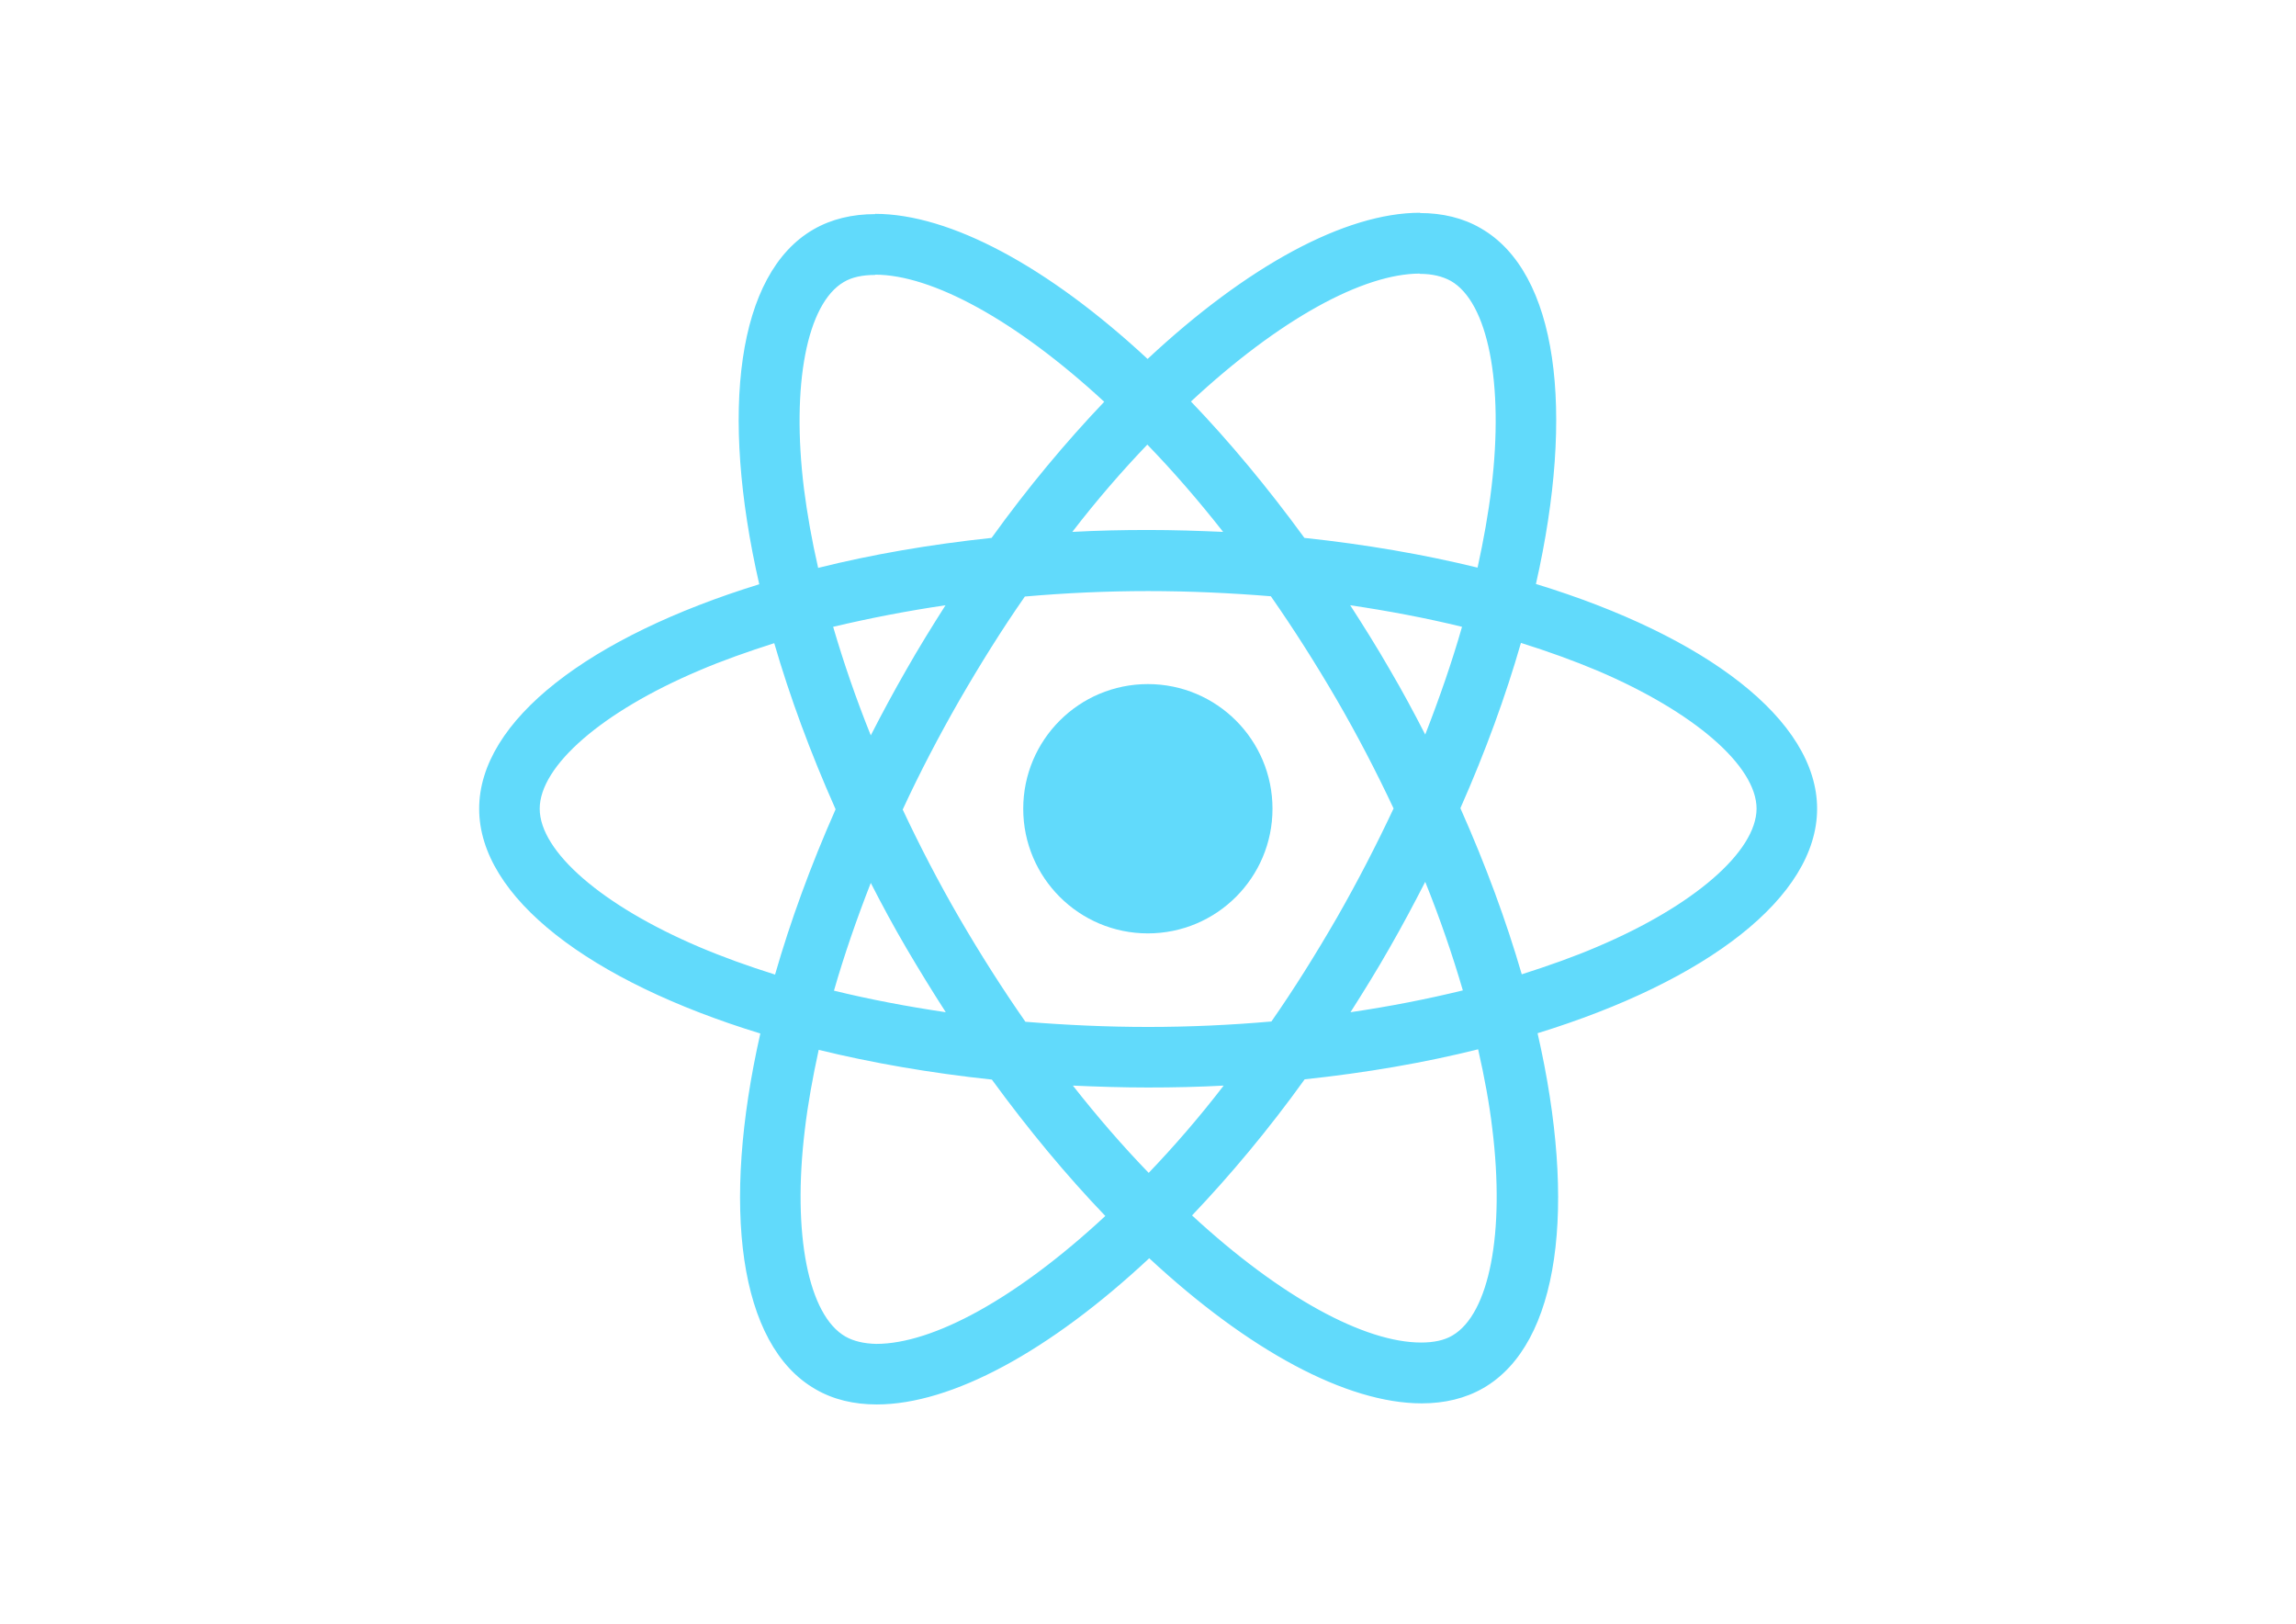
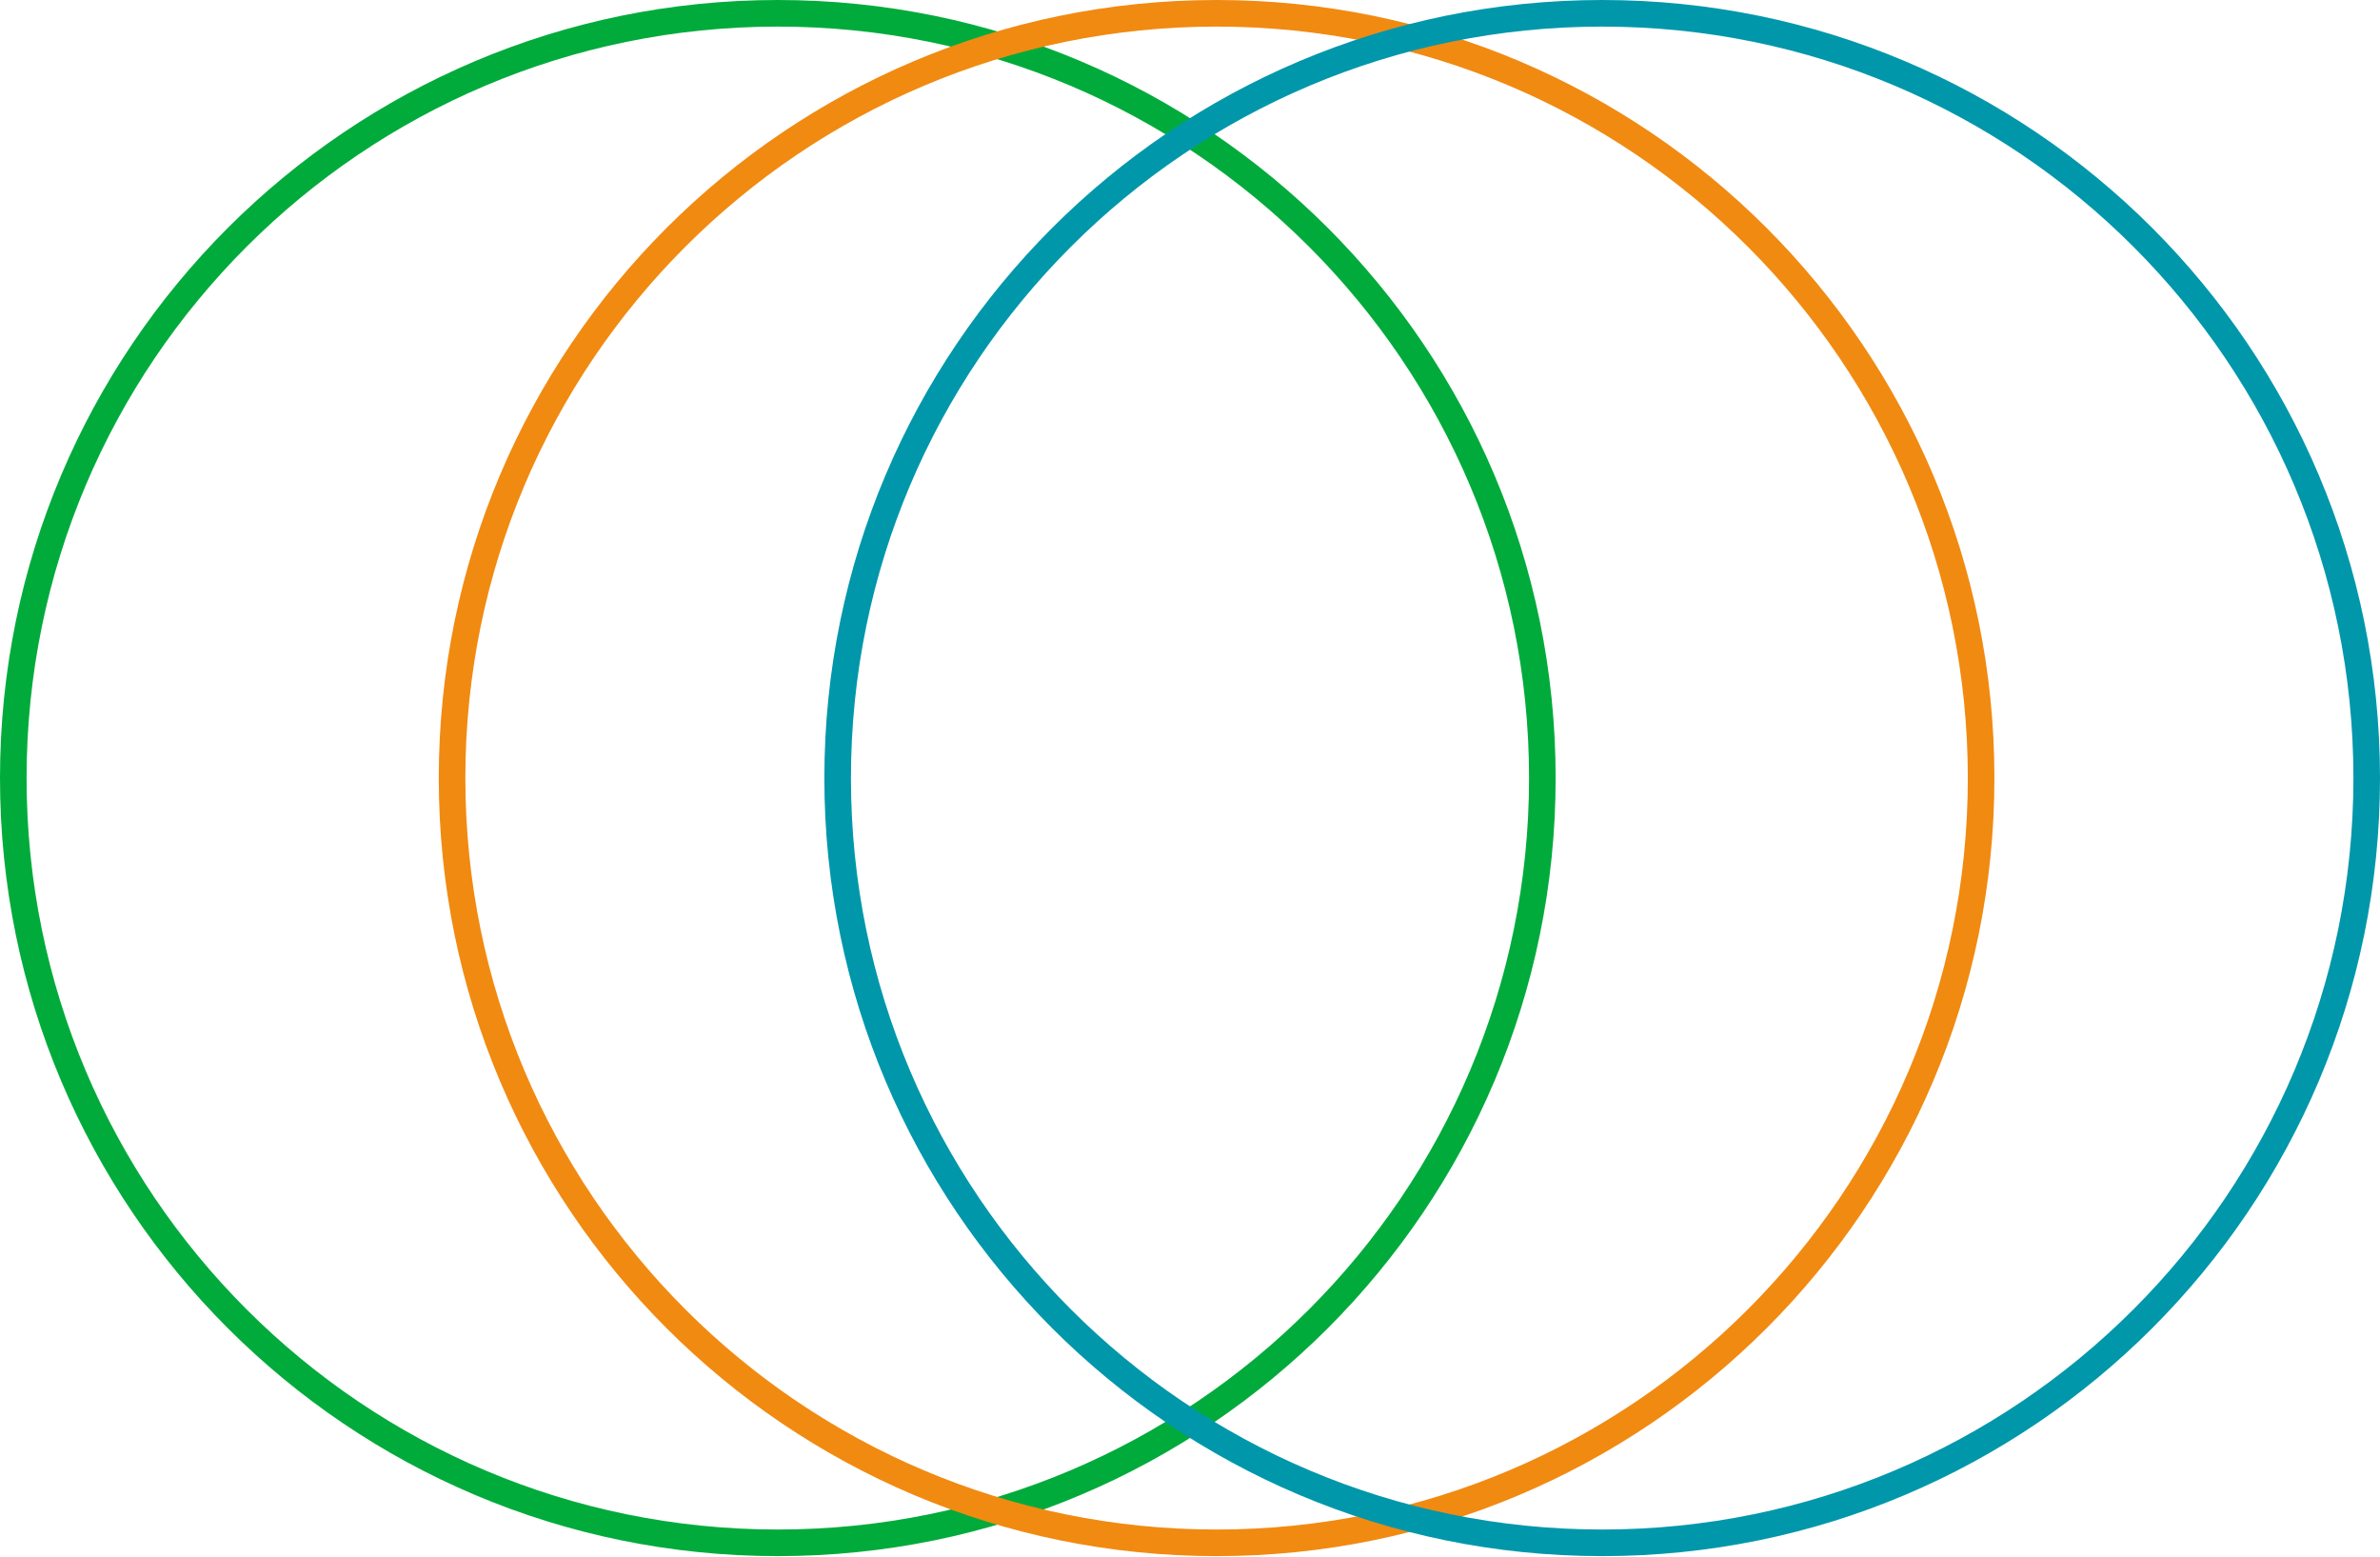
- <svg xmlns="http://www.w3.org/2000/svg" viewBox="0 0 841.9 595.3">
-   <g fill="#61DAFB">
-     <path d="M666.3 296.5c0-32.5-40.7-63.3-103.1-82.4 14.4-63.6 8-114.2-20.2-130.4-6.5-3.8-14.1-5.6-22.4-5.6v22.3c4.6 0 8.3.9 11.4 2.6 13.6 7.8 19.5 37.5 14.9 75.7-1.1 9.4-2.9 19.3-5.1 29.4-19.6-4.8-41-8.5-63.5-10.9-13.5-18.5-27.5-35.3-41.6-50 32.6-30.3 63.2-46.9 84-46.9V78c-27.5 0-63.5 19.6-99.9 53.6-36.4-33.8-72.4-53.2-99.9-53.2v22.3c20.7 0 51.4 16.5 84 46.6-14 14.7-28 31.4-41.3 49.9-22.6 2.4-44 6.1-63.6 11-2.3-10-4-19.7-5.2-29-4.7-38.2 1.1-67.9 14.6-75.8 3-1.8 6.9-2.6 11.5-2.6V78.5c-8.4 0-16 1.8-22.6 5.6-28.1 16.2-34.4 66.7-19.9 130.1-62.2 19.2-102.7 49.9-102.7 82.3 0 32.5 40.7 63.3 103.1 82.4-14.4 63.6-8 114.2 20.2 130.4 6.5 3.8 14.1 5.6 22.5 5.6 27.5 0 63.5-19.6 99.9-53.6 36.4 33.8 72.4 53.2 99.9 53.2 8.4 0 16-1.8 22.6-5.6 28.1-16.2 34.4-66.7 19.9-130.1 62-19.1 102.5-49.9 102.5-82.3zm-130.2-66.7c-3.7 12.9-8.3 26.2-13.5 39.5-4.1-8-8.4-16-13.1-24-4.6-8-9.5-15.8-14.4-23.4 14.2 2.1 27.9 4.7 41 7.9zm-45.8 106.5c-7.8 13.5-15.8 26.3-24.1 38.2-14.9 1.3-30 2-45.2 2-15.1 0-30.2-.7-45-1.9-8.3-11.9-16.4-24.6-24.2-38-7.6-13.1-14.5-26.4-20.8-39.8 6.2-13.4 13.2-26.8 20.7-39.9 7.8-13.5 15.8-26.3 24.1-38.2 14.9-1.3 30-2 45.2-2 15.1 0 30.2.7 45 1.9 8.3 11.9 16.4 24.6 24.2 38 7.6 13.1 14.5 26.4 20.8 39.8-6.3 13.4-13.2 26.8-20.7 39.9zm32.3-13c5.4 13.4 10 26.8 13.8 39.8-13.1 3.2-26.9 5.9-41.2 8 4.9-7.7 9.8-15.6 14.4-23.7 4.6-8 8.9-16.1 13-24.1zM421.2 430c-9.3-9.6-18.6-20.3-27.8-32 9 .4 18.2.7 27.5.7 9.4 0 18.7-.2 27.8-.7-9 11.7-18.3 22.4-27.5 32zm-74.4-58.9c-14.2-2.1-27.9-4.7-41-7.9 3.7-12.9 8.3-26.2 13.5-39.5 4.1 8 8.4 16 13.1 24 4.7 8 9.5 15.8 14.4 23.4zM420.7 163c9.3 9.6 18.6 20.3 27.8 32-9-.4-18.2-.7-27.5-.7-9.4 0-18.7.2-27.8.7 9-11.7 18.3-22.4 27.5-32zm-74 58.9c-4.9 7.7-9.8 15.6-14.4 23.7-4.6 8-8.9 16-13 24-5.4-13.4-10-26.8-13.8-39.8 13.1-3.1 26.9-5.8 41.2-7.9zm-90.5 125.2c-35.4-15.1-58.3-34.9-58.3-50.6 0-15.7 22.9-35.6 58.3-50.6 8.6-3.7 18-7 27.7-10.1 5.7 19.6 13.2 40 22.5 60.9-9.2 20.8-16.6 41.1-22.2 60.6-9.9-3.1-19.3-6.5-28-10.2zM310 490c-13.6-7.8-19.5-37.5-14.9-75.7 1.1-9.4 2.9-19.3 5.1-29.4 19.6 4.8 41 8.5 63.5 10.9 13.5 18.5 27.5 35.3 41.6 50-32.6 30.3-63.2 46.9-84 46.9-4.5-.1-8.3-1-11.3-2.7zm237.2-76.2c4.7 38.2-1.1 67.9-14.6 75.8-3 1.8-6.9 2.6-11.5 2.6-20.7 0-51.4-16.5-84-46.6 14-14.7 28-31.4 41.3-49.9 22.6-2.4 44-6.1 63.6-11 2.3 10.1 4.1 19.8 5.2 29.1zm38.5-66.7c-8.6 3.7-18 7-27.7 10.1-5.7-19.6-13.2-40-22.5-60.9 9.2-20.8 16.6-41.1 22.2-60.6 9.9 3.1 19.3 6.5 28.1 10.2 35.4 15.1 58.3 34.9 58.3 50.6-.1 15.7-23 35.6-58.4 50.6zM320.8 78.4z" />
-     <circle cx="420.9" cy="296.5" r="45.7" />
-     <path d="M520.5 78.1z" />
-   </g>
+ <svg xmlns="http://www.w3.org/2000/svg" width="179" height="117" viewBox="0 0 179 117" fill="none">
+   <circle cx="58.5" cy="58.5" r="57.5" stroke="#01AB3B" stroke-width="2" />
+   <circle cx="91.5" cy="58.5" r="57.5" stroke="#F18A11" stroke-width="2" />
+   <circle cx="120.5" cy="58.5" r="57.5" stroke="#0197AB" stroke-width="2" />
</svg>
